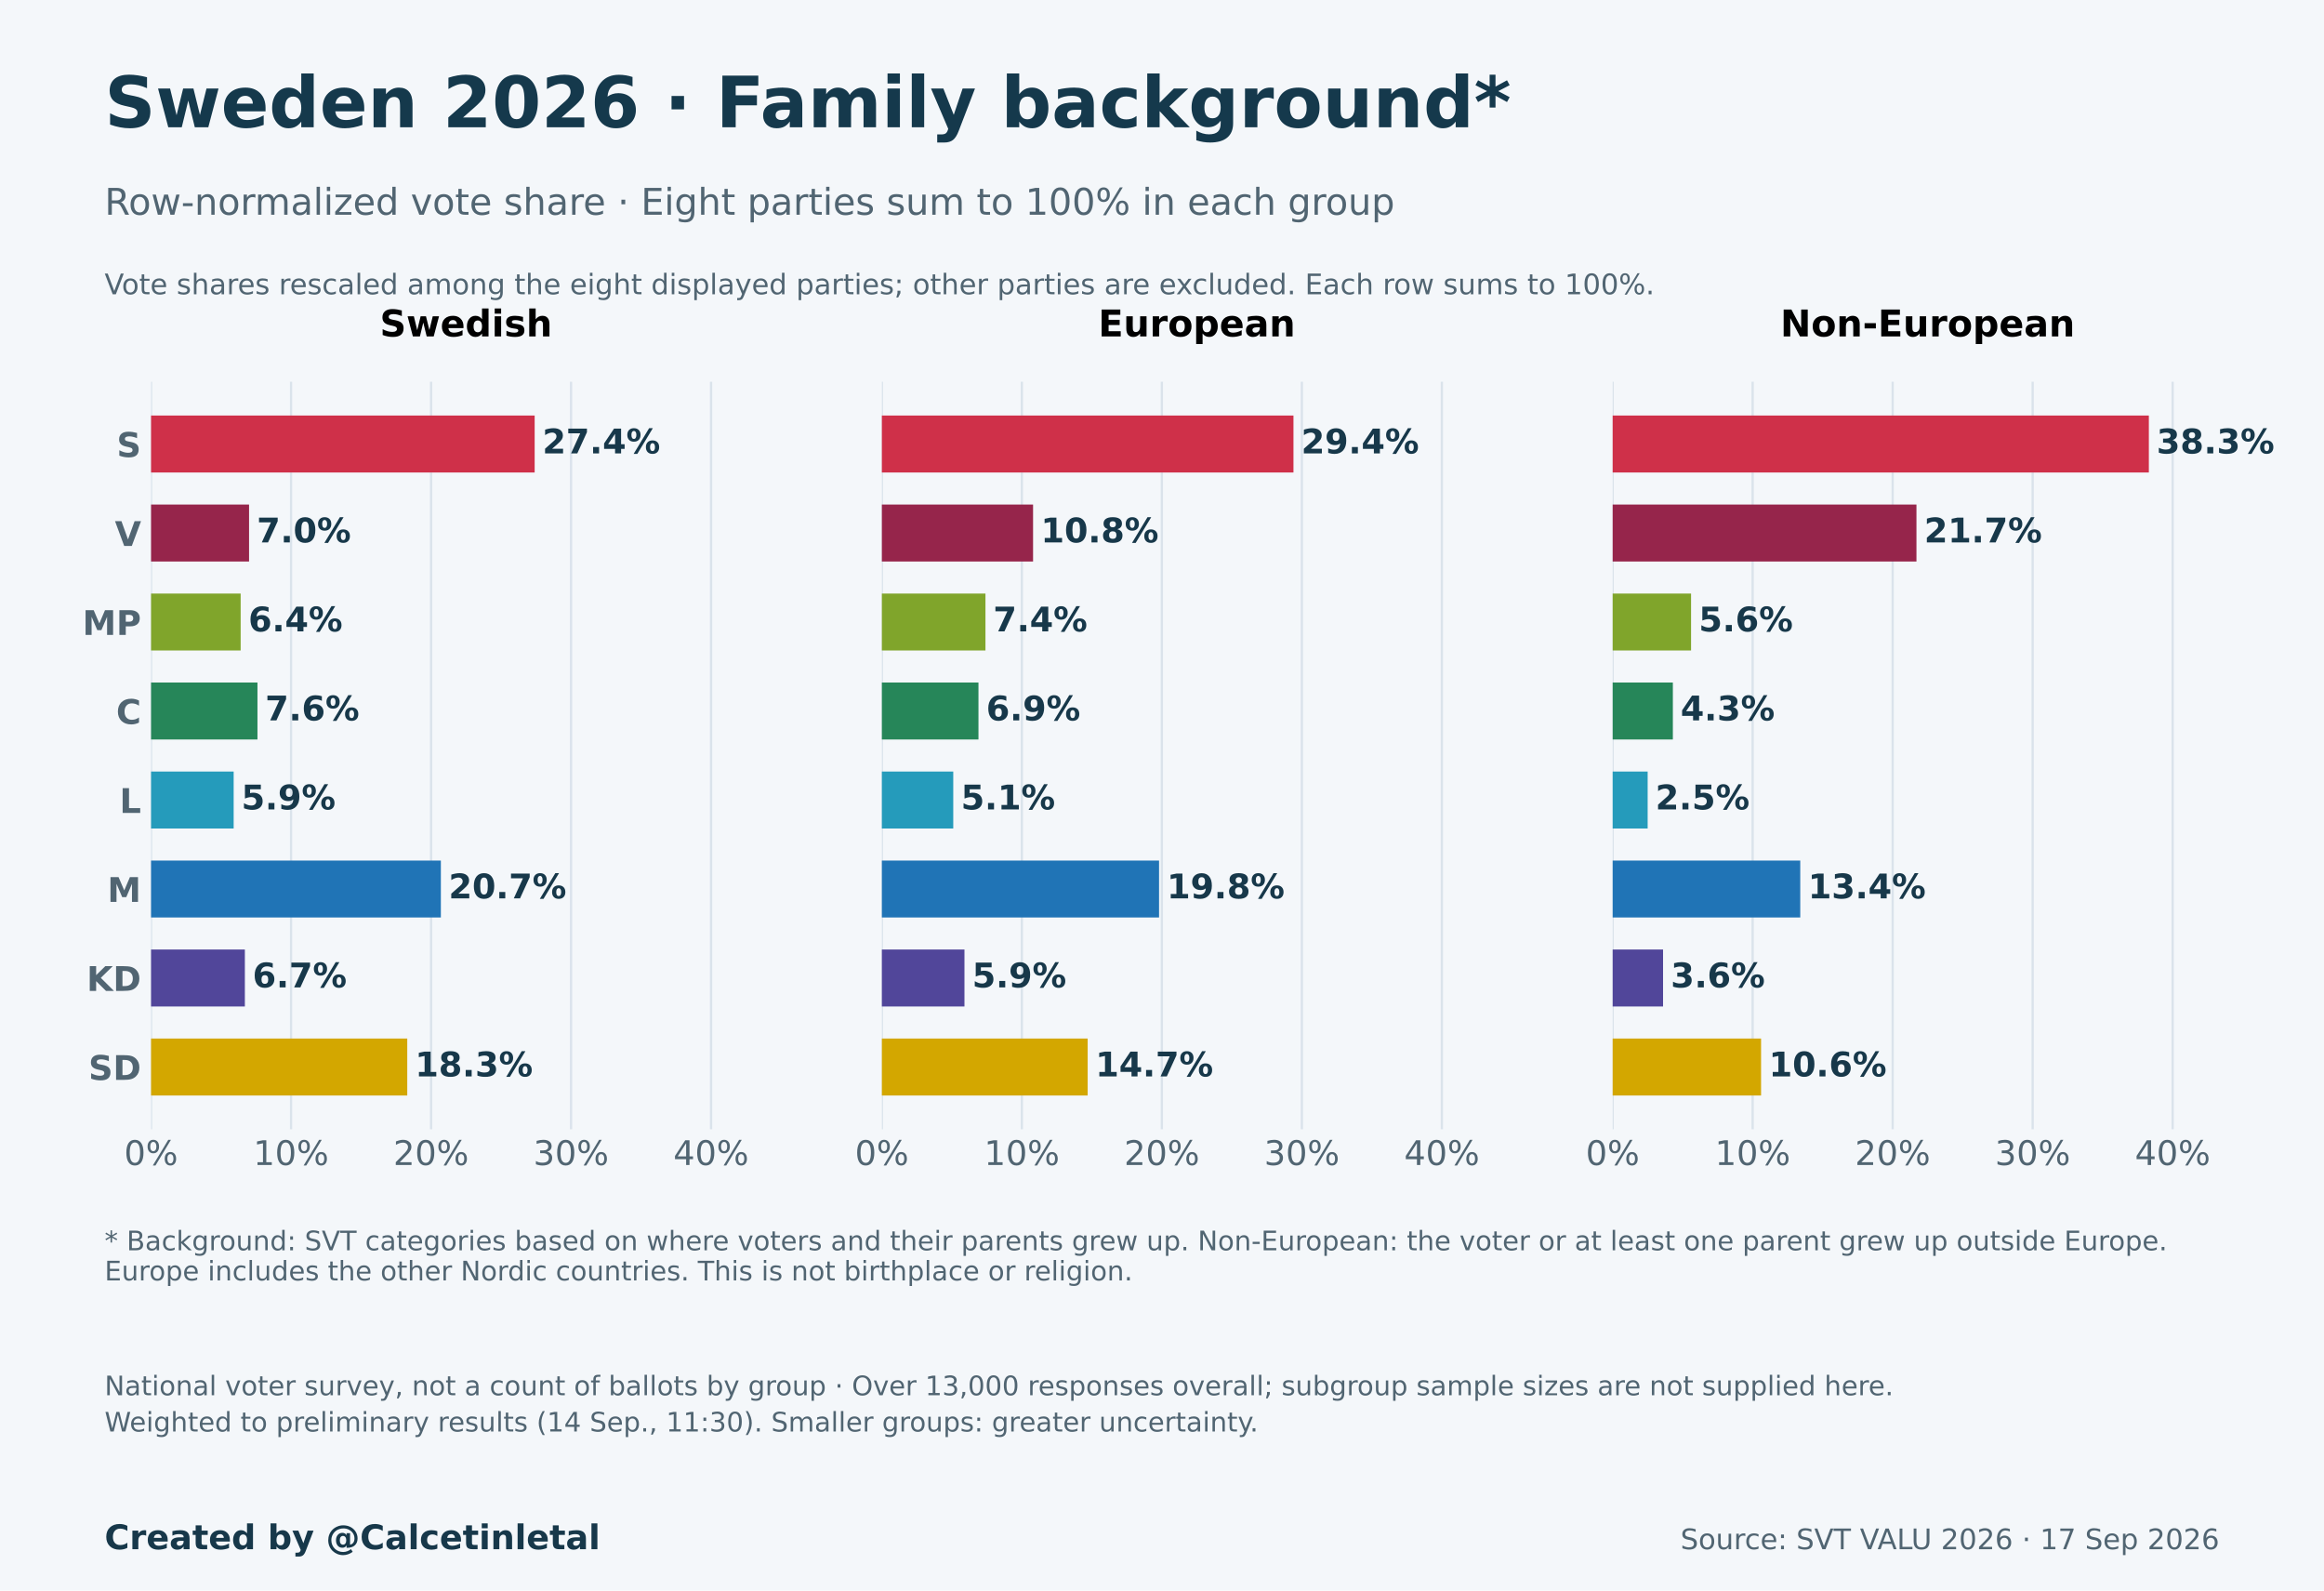
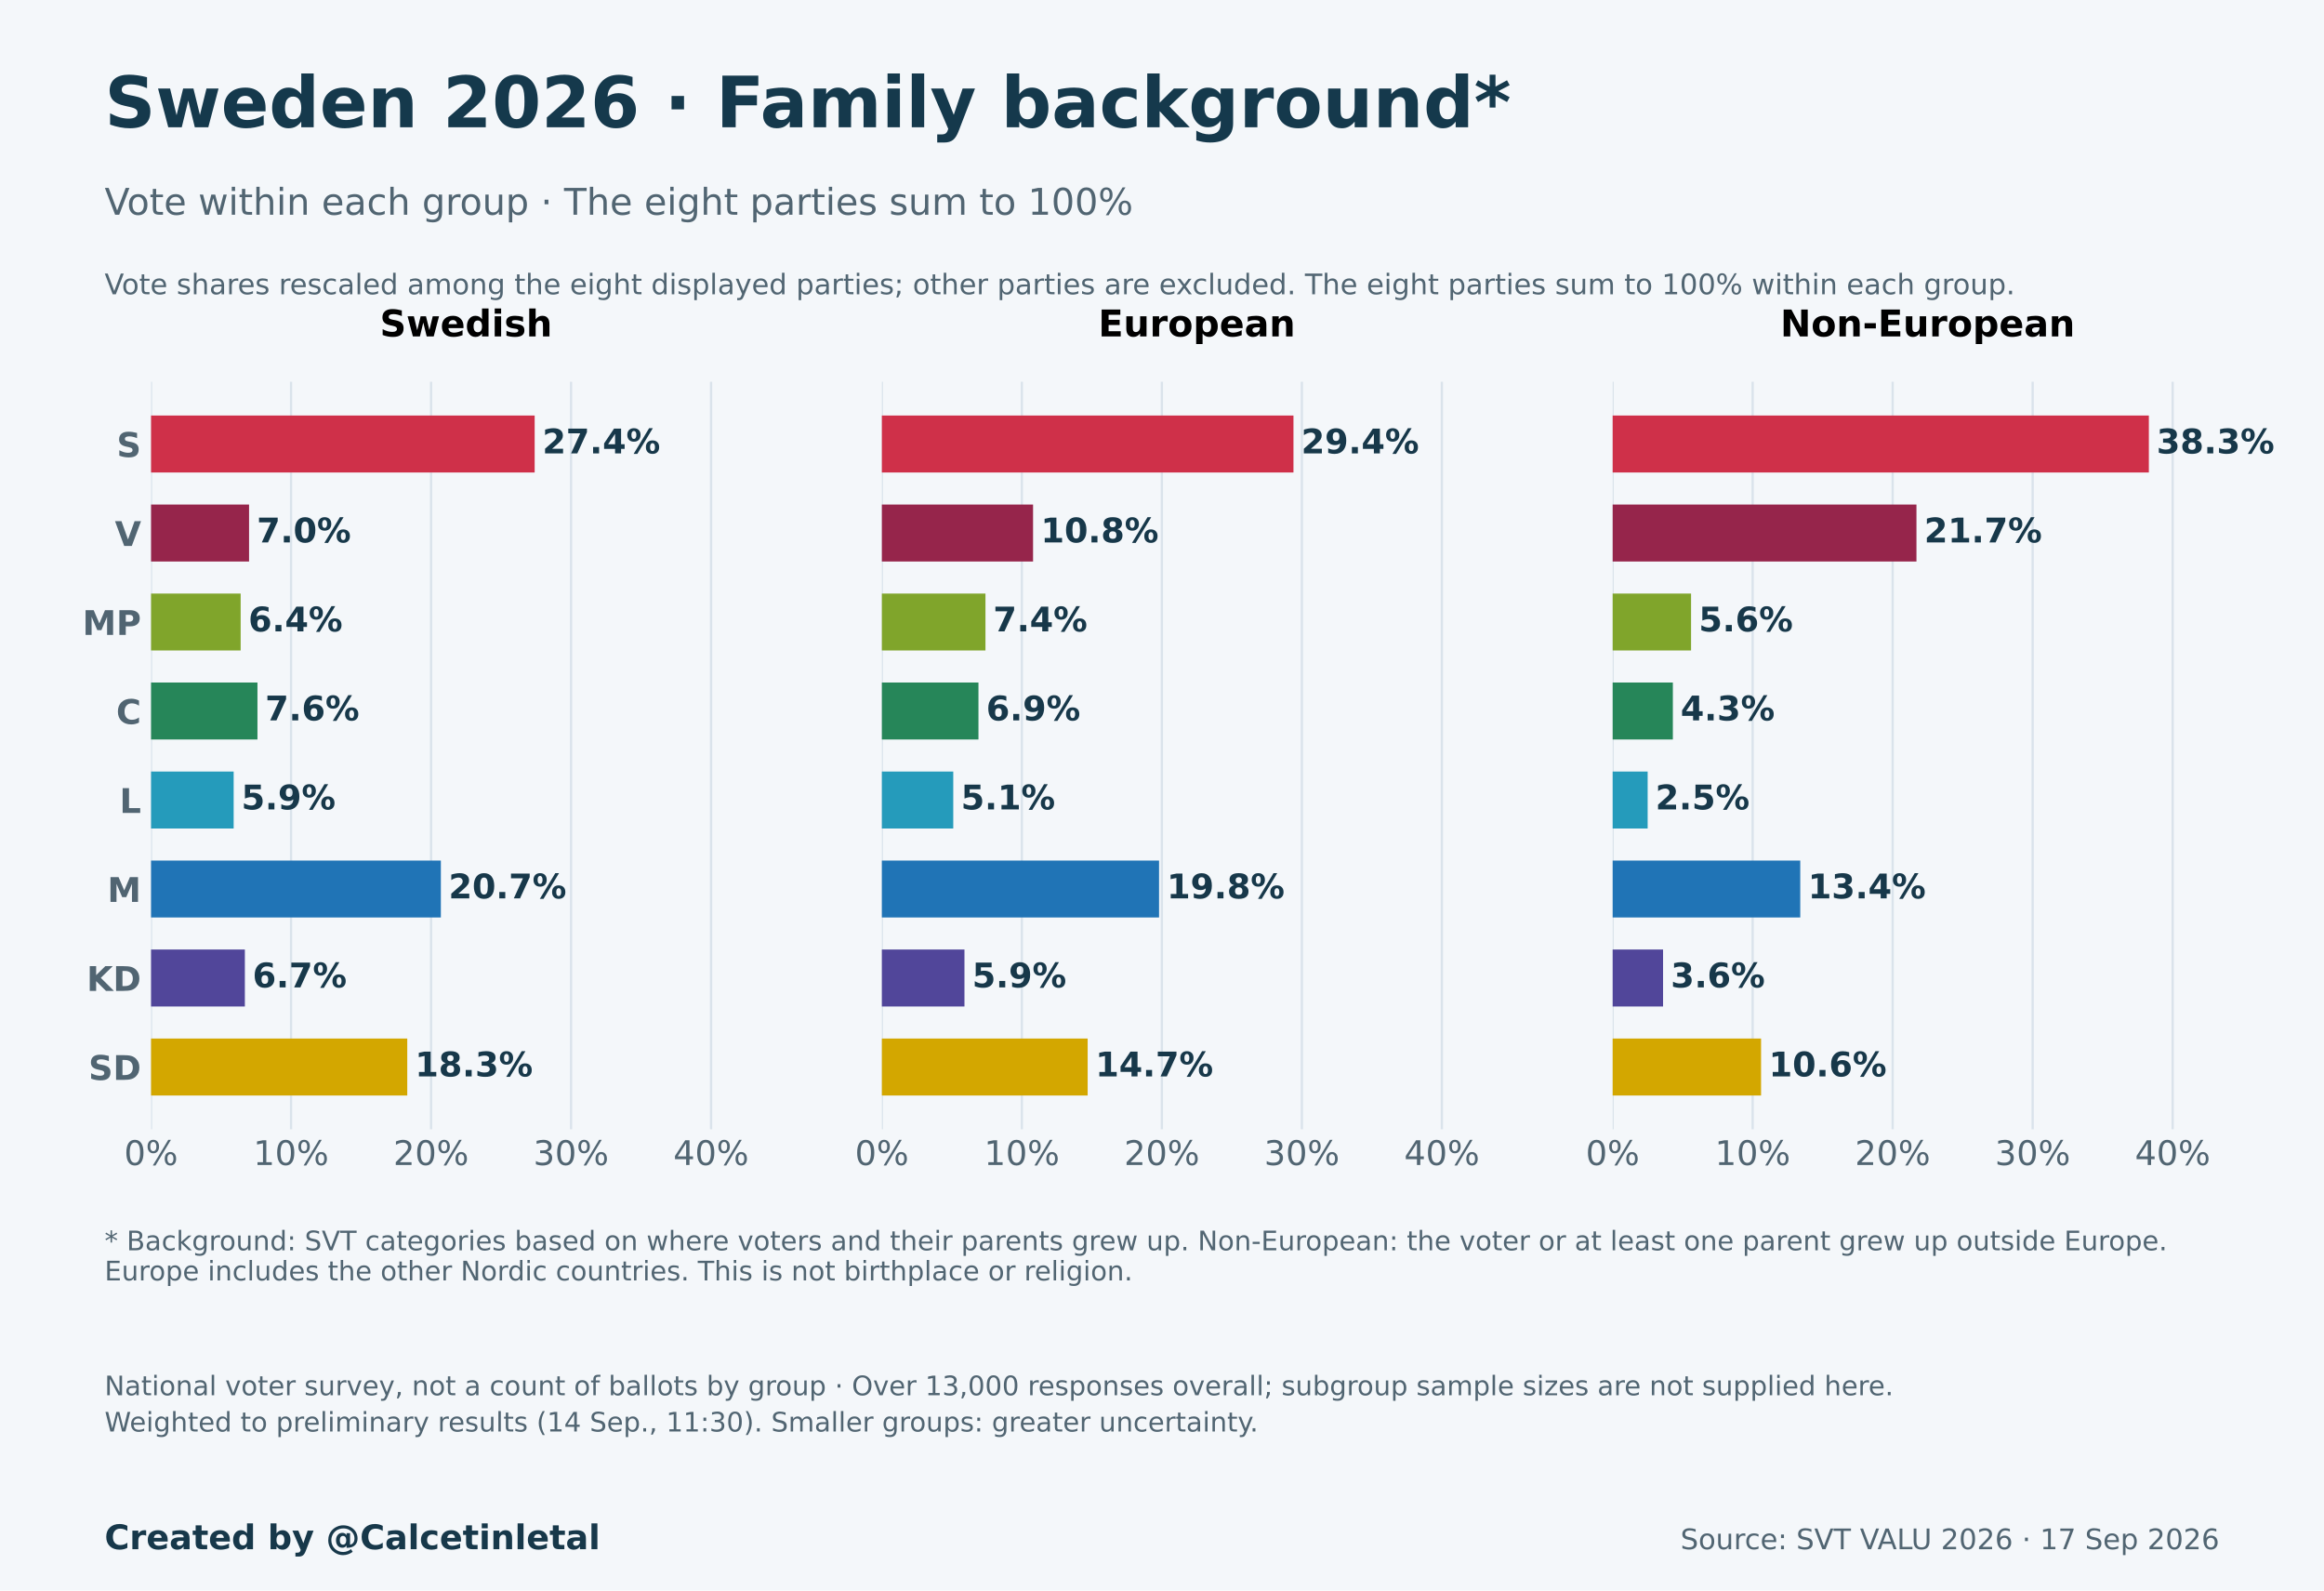
<svg xmlns="http://www.w3.org/2000/svg" xmlns:xlink="http://www.w3.org/1999/xlink" width="820.8pt" height="561.6pt" viewBox="0 0 820.8 561.6" version="1.1">
  <defs>
    <style type="text/css">*{stroke-linejoin: round; stroke-linecap: butt}</style>
  </defs>
  <g id="figure_1">
    <g id="patch_1">
      <path d="M 0 561.6 L 820.8 561.6 L 820.8 0 L 0 0 z " style="fill: #f4f7fa" />
    </g>
    <g id="axes_1">
      <g id="patch_2">
        <path d="M 53.352 398.736 L 275.858 398.736 L 275.858 134.784 L 53.352 134.784 z " style="fill: #f4f7fa" />
      </g>
      <g id="matplotlib.axis_1">
        <g id="xtick_1">
          <g id="line2d_1">
-             <path d="M 53.352 398.736 L 53.352 134.784 " clip-path="url(#pd64210e10f)" style="fill: none; stroke: #dae3eb; stroke-width: 0.8; stroke-linecap: square" />
+             <path d="M 53.352 398.736 L 53.352 134.784 " clip-path="url(#p99dc17e755)" style="fill: none; stroke: #dae3eb; stroke-width: 0.8; stroke-linecap: square" />
          </g>
          <g id="line2d_2" />
          <g id="text_1">
            <text style="font-size: 12px; font-family: 'DejaVu Sans'; text-anchor: middle; fill: #516572" x="53.352" y="411.354" transform="rotate(-0 53.352 411.3541)">0%</text>
          </g>
        </g>
        <g id="xtick_2">
          <g id="line2d_3">
-             <path d="M 102.798 398.736 L 102.798 134.784 " clip-path="url(#pd64210e10f)" style="fill: none; stroke: #dae3eb; stroke-width: 0.8; stroke-linecap: square" />
+             <path d="M 102.798 398.736 L 102.798 134.784 " clip-path="url(#p99dc17e755)" style="fill: none; stroke: #dae3eb; stroke-width: 0.8; stroke-linecap: square" />
          </g>
          <g id="line2d_4" />
          <g id="text_2">
            <text style="font-size: 12px; font-family: 'DejaVu Sans'; text-anchor: middle; fill: #516572" x="102.798" y="411.354" transform="rotate(-0 102.7978 411.3541)">10%</text>
          </g>
        </g>
        <g id="xtick_3">
          <g id="line2d_5">
-             <path d="M 152.244 398.736 L 152.244 134.784 " clip-path="url(#pd64210e10f)" style="fill: none; stroke: #dae3eb; stroke-width: 0.8; stroke-linecap: square" />
+             <path d="M 152.244 398.736 L 152.244 134.784 " clip-path="url(#p99dc17e755)" style="fill: none; stroke: #dae3eb; stroke-width: 0.8; stroke-linecap: square" />
          </g>
          <g id="line2d_6" />
          <g id="text_3">
            <text style="font-size: 12px; font-family: 'DejaVu Sans'; text-anchor: middle; fill: #516572" x="152.244" y="411.354" transform="rotate(-0 152.2436 411.3541)">20%</text>
          </g>
        </g>
        <g id="xtick_4">
          <g id="line2d_7">
-             <path d="M 201.689 398.736 L 201.689 134.784 " clip-path="url(#pd64210e10f)" style="fill: none; stroke: #dae3eb; stroke-width: 0.8; stroke-linecap: square" />
+             <path d="M 201.689 398.736 L 201.689 134.784 " clip-path="url(#p99dc17e755)" style="fill: none; stroke: #dae3eb; stroke-width: 0.8; stroke-linecap: square" />
          </g>
          <g id="line2d_8" />
          <g id="text_4">
            <text style="font-size: 12px; font-family: 'DejaVu Sans'; text-anchor: middle; fill: #516572" x="201.689" y="411.354" transform="rotate(-0 201.6893 411.3541)">30%</text>
          </g>
        </g>
        <g id="xtick_5">
          <g id="line2d_9">
-             <path d="M 251.135 398.736 L 251.135 134.784 " clip-path="url(#pd64210e10f)" style="fill: none; stroke: #dae3eb; stroke-width: 0.8; stroke-linecap: square" />
+             <path d="M 251.135 398.736 L 251.135 134.784 " clip-path="url(#p99dc17e755)" style="fill: none; stroke: #dae3eb; stroke-width: 0.8; stroke-linecap: square" />
          </g>
          <g id="line2d_10" />
          <g id="text_5">
            <text style="font-size: 12px; font-family: 'DejaVu Sans'; text-anchor: middle; fill: #516572" x="251.135" y="411.354" transform="rotate(-0 251.1351 411.3541)">40%</text>
          </g>
        </g>
      </g>
      <g id="matplotlib.axis_2">
        <g id="ytick_1">
          <g id="line2d_11" />
          <g id="text_6">
            <text style="font-weight: 700; font-size: 12px; font-family: 'DejaVu Sans'; text-anchor: end; fill: #516572" x="49.852" y="161.339" transform="rotate(-0 49.852 161.3391)">S</text>
          </g>
        </g>
        <g id="ytick_2">
          <g id="line2d_12" />
          <g id="text_7">
            <text style="font-weight: 700; font-size: 12px; font-family: 'DejaVu Sans'; text-anchor: end; fill: #516572" x="49.852" y="192.762" transform="rotate(-0 49.852 192.7619)">V</text>
          </g>
        </g>
        <g id="ytick_3">
          <g id="line2d_13" />
          <g id="text_8">
            <text style="font-weight: 700; font-size: 12px; font-family: 'DejaVu Sans'; text-anchor: end; fill: #516572" x="49.852" y="224.185" transform="rotate(-0 49.852 224.1848)">MP</text>
          </g>
        </g>
        <g id="ytick_4">
          <g id="line2d_14" />
          <g id="text_9">
            <text style="font-weight: 700; font-size: 12px; font-family: 'DejaVu Sans'; text-anchor: end; fill: #516572" x="49.852" y="255.608" transform="rotate(-0 49.852 255.6076)">C</text>
          </g>
        </g>
        <g id="ytick_5">
          <g id="line2d_15" />
          <g id="text_10">
            <text style="font-weight: 700; font-size: 12px; font-family: 'DejaVu Sans'; text-anchor: end; fill: #516572" x="49.852" y="287.03" transform="rotate(-0 49.852 287.0305)">L</text>
          </g>
        </g>
        <g id="ytick_6">
          <g id="line2d_16" />
          <g id="text_11">
            <text style="font-weight: 700; font-size: 12px; font-family: 'DejaVu Sans'; text-anchor: end; fill: #516572" x="49.852" y="318.453" transform="rotate(-0 49.852 318.4533)">M</text>
          </g>
        </g>
        <g id="ytick_7">
          <g id="line2d_17" />
          <g id="text_12">
            <text style="font-weight: 700; font-size: 12px; font-family: 'DejaVu Sans'; text-anchor: end; fill: #516572" x="49.852" y="349.876" transform="rotate(-0 49.852 349.8762)">KD</text>
          </g>
        </g>
        <g id="ytick_8">
          <g id="line2d_18" />
          <g id="text_13">
            <text style="font-weight: 700; font-size: 12px; font-family: 'DejaVu Sans'; text-anchor: end; fill: #516572" x="49.852" y="381.299" transform="rotate(-0 49.852 381.2991)">SD</text>
          </g>
        </g>
      </g>
      <g id="patch_3">
-         <path d="M 53.352 146.725 L 188.833 146.725 L 188.833 166.835 L 53.352 166.835 z " clip-path="url(#pd64210e10f)" style="fill: #cf3049" />
+         <path d="M 53.352 146.725 L 188.833 146.725 L 188.833 166.835 L 53.352 166.835 z " clip-path="url(#p99dc17e755)" style="fill: #cf3049" />
      </g>
      <g id="patch_4">
-         <path d="M 53.352 178.148 L 87.964 178.148 L 87.964 198.258 L 53.352 198.258 z " clip-path="url(#pd64210e10f)" style="fill: #96254b" />
+         <path d="M 53.352 178.148 L 87.964 178.148 L 87.964 198.258 L 53.352 198.258 z " clip-path="url(#p99dc17e755)" style="fill: #96254b" />
      </g>
      <g id="patch_5">
-         <path d="M 53.352 209.57 L 84.997 209.57 L 84.997 229.681 L 53.352 229.681 z " clip-path="url(#pd64210e10f)" style="fill: #80a52b" />
+         <path d="M 53.352 209.57 L 84.997 209.57 L 84.997 229.681 L 53.352 229.681 z " clip-path="url(#p99dc17e755)" style="fill: #80a52b" />
      </g>
      <g id="patch_6">
-         <path d="M 53.352 240.993 L 90.931 240.993 L 90.931 261.104 L 53.352 261.104 z " clip-path="url(#pd64210e10f)" style="fill: #268659" />
+         <path d="M 53.352 240.993 L 90.931 240.993 L 90.931 261.104 L 53.352 261.104 z " clip-path="url(#p99dc17e755)" style="fill: #268659" />
      </g>
      <g id="patch_7">
-         <path d="M 53.352 272.416 L 82.525 272.416 L 82.525 292.527 L 53.352 292.527 z " clip-path="url(#pd64210e10f)" style="fill: #259bbb" />
+         <path d="M 53.352 272.416 L 82.525 272.416 L 82.525 292.527 L 53.352 292.527 z " clip-path="url(#p99dc17e755)" style="fill: #259bbb" />
      </g>
      <g id="patch_8">
-         <path d="M 53.352 303.839 L 155.705 303.839 L 155.705 323.95 L 53.352 323.95 z " clip-path="url(#pd64210e10f)" style="fill: #2074b6" />
+         <path d="M 53.352 303.839 L 155.705 303.839 L 155.705 323.95 L 53.352 323.95 z " clip-path="url(#p99dc17e755)" style="fill: #2074b6" />
      </g>
      <g id="patch_9">
-         <path d="M 53.352 335.262 L 86.481 335.262 L 86.481 355.372 L 53.352 355.372 z " clip-path="url(#pd64210e10f)" style="fill: #51469a" />
+         <path d="M 53.352 335.262 L 86.481 335.262 L 86.481 355.372 L 53.352 355.372 z " clip-path="url(#p99dc17e755)" style="fill: #51469a" />
      </g>
      <g id="patch_10">
-         <path d="M 53.352 366.685 L 143.838 366.685 L 143.838 386.795 L 53.352 386.795 z " clip-path="url(#pd64210e10f)" style="fill: #d3a700" />
+         <path d="M 53.352 366.685 L 143.838 366.685 L 143.838 386.795 L 53.352 386.795 z " clip-path="url(#p99dc17e755)" style="fill: #d3a700" />
      </g>
      <g id="text_14">
        <text style="font-weight: 700; font-size: 12px; font-family: 'DejaVu Sans'; text-anchor: start; fill: #17384a" x="191.553" y="160.091" transform="rotate(-0 191.553 160.0913)">27.4%</text>
      </g>
      <g id="text_15">
        <text style="font-weight: 700; font-size: 12px; font-family: 'DejaVu Sans'; text-anchor: start; fill: #17384a" x="90.684" y="191.514" transform="rotate(-0 90.68357 191.5141)">7.0%</text>
      </g>
      <g id="text_16">
        <text style="font-weight: 700; font-size: 12px; font-family: 'DejaVu Sans'; text-anchor: start; fill: #17384a" x="87.717" y="222.937" transform="rotate(-0 87.71682 222.937)">6.4%</text>
      </g>
      <g id="text_17">
        <text style="font-weight: 700; font-size: 12px; font-family: 'DejaVu Sans'; text-anchor: start; fill: #17384a" x="93.65" y="254.36" transform="rotate(-0 93.65031 254.3598)">7.6%</text>
      </g>
      <g id="text_18">
        <text style="font-weight: 700; font-size: 12px; font-family: 'DejaVu Sans'; text-anchor: start; fill: #17384a" x="85.245" y="285.783" transform="rotate(-0 85.24453 285.7827)">5.9%</text>
      </g>
      <g id="text_19">
        <text style="font-weight: 700; font-size: 12px; font-family: 'DejaVu Sans'; text-anchor: start; fill: #17384a" x="158.424" y="317.206" transform="rotate(-0 158.4243 317.2055)">20.7%</text>
      </g>
      <g id="text_20">
        <text style="font-weight: 700; font-size: 12px; font-family: 'DejaVu Sans'; text-anchor: start; fill: #17384a" x="89.2" y="348.628" transform="rotate(-0 89.20019 348.6284)">6.7%</text>
      </g>
      <g id="text_21">
        <text style="font-weight: 700; font-size: 12px; font-family: 'DejaVu Sans'; text-anchor: start; fill: #17384a" x="146.557" y="380.051" transform="rotate(-0 146.5573 380.0512)">18.3%</text>
      </g>
      <g id="text_22">
        <text style="font-weight: 700; font-size: 13px; font-family: 'DejaVu Sans'; text-anchor: middle" x="164.605" y="118.784" transform="rotate(-0 164.605 118.784)">Swedish</text>
      </g>
    </g>
    <g id="axes_2">
      <g id="patch_11">
        <path d="M 311.459 398.736 L 533.965 398.736 L 533.965 134.784 L 311.459 134.784 z " style="fill: #f4f7fa" />
      </g>
      <g id="matplotlib.axis_3">
        <g id="xtick_6">
          <g id="line2d_19">
-             <path d="M 311.459 398.736 L 311.459 134.784 " clip-path="url(#p324bcc8e54)" style="fill: none; stroke: #dae3eb; stroke-width: 0.8; stroke-linecap: square" />
+             <path d="M 311.459 398.736 L 311.459 134.784 " clip-path="url(#pd56e6994c0)" style="fill: none; stroke: #dae3eb; stroke-width: 0.8; stroke-linecap: square" />
          </g>
          <g id="line2d_20" />
          <g id="text_23">
            <text style="font-size: 12px; font-family: 'DejaVu Sans'; text-anchor: middle; fill: #516572" x="311.459" y="411.354" transform="rotate(-0 311.459 411.3541)">0%</text>
          </g>
        </g>
        <g id="xtick_7">
          <g id="line2d_21">
-             <path d="M 360.905 398.736 L 360.905 134.784 " clip-path="url(#p324bcc8e54)" style="fill: none; stroke: #dae3eb; stroke-width: 0.8; stroke-linecap: square" />
+             <path d="M 360.905 398.736 L 360.905 134.784 " clip-path="url(#pd56e6994c0)" style="fill: none; stroke: #dae3eb; stroke-width: 0.8; stroke-linecap: square" />
          </g>
          <g id="line2d_22" />
          <g id="text_24">
            <text style="font-size: 12px; font-family: 'DejaVu Sans'; text-anchor: middle; fill: #516572" x="360.905" y="411.354" transform="rotate(-0 360.9048 411.3541)">10%</text>
          </g>
        </g>
        <g id="xtick_8">
          <g id="line2d_23">
-             <path d="M 410.351 398.736 L 410.351 134.784 " clip-path="url(#p324bcc8e54)" style="fill: none; stroke: #dae3eb; stroke-width: 0.8; stroke-linecap: square" />
+             <path d="M 410.351 398.736 L 410.351 134.784 " clip-path="url(#pd56e6994c0)" style="fill: none; stroke: #dae3eb; stroke-width: 0.8; stroke-linecap: square" />
          </g>
          <g id="line2d_24" />
          <g id="text_25">
            <text style="font-size: 12px; font-family: 'DejaVu Sans'; text-anchor: middle; fill: #516572" x="410.351" y="411.354" transform="rotate(-0 410.3506 411.3541)">20%</text>
          </g>
        </g>
        <g id="xtick_9">
          <g id="line2d_25">
-             <path d="M 459.796 398.736 L 459.796 134.784 " clip-path="url(#p324bcc8e54)" style="fill: none; stroke: #dae3eb; stroke-width: 0.8; stroke-linecap: square" />
+             <path d="M 459.796 398.736 L 459.796 134.784 " clip-path="url(#pd56e6994c0)" style="fill: none; stroke: #dae3eb; stroke-width: 0.8; stroke-linecap: square" />
          </g>
          <g id="line2d_26" />
          <g id="text_26">
            <text style="font-size: 12px; font-family: 'DejaVu Sans'; text-anchor: middle; fill: #516572" x="459.796" y="411.354" transform="rotate(-0 459.7963 411.3541)">30%</text>
          </g>
        </g>
        <g id="xtick_10">
          <g id="line2d_27">
-             <path d="M 509.242 398.736 L 509.242 134.784 " clip-path="url(#p324bcc8e54)" style="fill: none; stroke: #dae3eb; stroke-width: 0.8; stroke-linecap: square" />
+             <path d="M 509.242 398.736 L 509.242 134.784 " clip-path="url(#pd56e6994c0)" style="fill: none; stroke: #dae3eb; stroke-width: 0.8; stroke-linecap: square" />
          </g>
          <g id="line2d_28" />
          <g id="text_27">
            <text style="font-size: 12px; font-family: 'DejaVu Sans'; text-anchor: middle; fill: #516572" x="509.242" y="411.354" transform="rotate(-0 509.2421 411.3541)">40%</text>
          </g>
        </g>
      </g>
      <g id="matplotlib.axis_4">
        <g id="ytick_9">
          <g id="line2d_29" />
        </g>
        <g id="ytick_10">
          <g id="line2d_30" />
        </g>
        <g id="ytick_11">
          <g id="line2d_31" />
        </g>
        <g id="ytick_12">
          <g id="line2d_32" />
        </g>
        <g id="ytick_13">
          <g id="line2d_33" />
        </g>
        <g id="ytick_14">
          <g id="line2d_34" />
        </g>
        <g id="ytick_15">
          <g id="line2d_35" />
        </g>
        <g id="ytick_16">
          <g id="line2d_36" />
        </g>
      </g>
      <g id="patch_12">
-         <path d="M 311.459 146.725 L 456.83 146.725 L 456.83 166.835 L 311.459 166.835 z " clip-path="url(#p324bcc8e54)" style="fill: #cf3049" />
+         <path d="M 311.459 146.725 L 456.83 146.725 L 456.83 166.835 L 311.459 166.835 z " clip-path="url(#pd56e6994c0)" style="fill: #cf3049" />
      </g>
      <g id="patch_13">
-         <path d="M 311.459 178.148 L 364.86 178.148 L 364.86 198.258 L 311.459 198.258 z " clip-path="url(#p324bcc8e54)" style="fill: #96254b" />
+         <path d="M 311.459 178.148 L 364.86 178.148 L 364.86 198.258 L 311.459 198.258 z " clip-path="url(#pd56e6994c0)" style="fill: #96254b" />
      </g>
      <g id="patch_14">
-         <path d="M 311.459 209.57 L 348.049 209.57 L 348.049 229.681 L 311.459 229.681 z " clip-path="url(#p324bcc8e54)" style="fill: #80a52b" />
+         <path d="M 311.459 209.57 L 348.049 209.57 L 348.049 229.681 L 311.459 229.681 z " clip-path="url(#pd56e6994c0)" style="fill: #80a52b" />
      </g>
      <g id="patch_15">
-         <path d="M 311.459 240.993 L 345.577 240.993 L 345.577 261.104 L 311.459 261.104 z " clip-path="url(#p324bcc8e54)" style="fill: #268659" />
+         <path d="M 311.459 240.993 L 345.577 240.993 L 345.577 261.104 L 311.459 261.104 z " clip-path="url(#pd56e6994c0)" style="fill: #268659" />
      </g>
      <g id="patch_16">
-         <path d="M 311.459 272.416 L 336.676 272.416 L 336.676 292.527 L 311.459 292.527 z " clip-path="url(#p324bcc8e54)" style="fill: #259bbb" />
+         <path d="M 311.459 272.416 L 336.676 272.416 L 336.676 292.527 L 311.459 292.527 z " clip-path="url(#pd56e6994c0)" style="fill: #259bbb" />
      </g>
      <g id="patch_17">
-         <path d="M 311.459 303.839 L 409.362 303.839 L 409.362 323.95 L 311.459 323.95 z " clip-path="url(#p324bcc8e54)" style="fill: #2074b6" />
+         <path d="M 311.459 303.839 L 409.362 303.839 L 409.362 323.95 L 311.459 323.95 z " clip-path="url(#pd56e6994c0)" style="fill: #2074b6" />
      </g>
      <g id="patch_18">
-         <path d="M 311.459 335.262 L 340.632 335.262 L 340.632 355.372 L 311.459 355.372 z " clip-path="url(#p324bcc8e54)" style="fill: #51469a" />
+         <path d="M 311.459 335.262 L 340.632 335.262 L 340.632 355.372 L 311.459 355.372 z " clip-path="url(#pd56e6994c0)" style="fill: #51469a" />
      </g>
      <g id="patch_19">
-         <path d="M 311.459 366.685 L 384.144 366.685 L 384.144 386.795 L 311.459 386.795 z " clip-path="url(#p324bcc8e54)" style="fill: #d3a700" />
+         <path d="M 311.459 366.685 L 384.144 366.685 L 384.144 386.795 L 311.459 386.795 z " clip-path="url(#pd56e6994c0)" style="fill: #d3a700" />
      </g>
      <g id="text_28">
        <text style="font-weight: 700; font-size: 12px; font-family: 'DejaVu Sans'; text-anchor: start; fill: #17384a" x="459.549" y="160.091" transform="rotate(-0 459.5491 160.0913)">29.4%</text>
      </g>
      <g id="text_29">
        <text style="font-weight: 700; font-size: 12px; font-family: 'DejaVu Sans'; text-anchor: start; fill: #17384a" x="367.58" y="191.514" transform="rotate(-0 367.58 191.5141)">10.8%</text>
      </g>
      <g id="text_30">
        <text style="font-weight: 700; font-size: 12px; font-family: 'DejaVu Sans'; text-anchor: start; fill: #17384a" x="350.768" y="222.937" transform="rotate(-0 350.7684 222.937)">7.4%</text>
      </g>
      <g id="text_31">
        <text style="font-weight: 700; font-size: 12px; font-family: 'DejaVu Sans'; text-anchor: start; fill: #17384a" x="348.296" y="254.36" transform="rotate(-0 348.2961 254.3598)">6.9%</text>
      </g>
      <g id="text_32">
        <text style="font-weight: 700; font-size: 12px; font-family: 'DejaVu Sans'; text-anchor: start; fill: #17384a" x="339.396" y="285.783" transform="rotate(-0 339.3959 285.7827)">5.1%</text>
      </g>
      <g id="text_33">
        <text style="font-weight: 700; font-size: 12px; font-family: 'DejaVu Sans'; text-anchor: start; fill: #17384a" x="412.081" y="317.206" transform="rotate(-0 412.0812 317.2055)">19.8%</text>
      </g>
      <g id="text_34">
        <text style="font-weight: 700; font-size: 12px; font-family: 'DejaVu Sans'; text-anchor: start; fill: #17384a" x="343.352" y="348.628" transform="rotate(-0 343.3515 348.6284)">5.9%</text>
      </g>
      <g id="text_35">
        <text style="font-weight: 700; font-size: 12px; font-family: 'DejaVu Sans'; text-anchor: start; fill: #17384a" x="386.864" y="380.051" transform="rotate(-0 386.8638 380.0512)">14.7%</text>
      </g>
      <g id="text_36">
        <text style="font-weight: 700; font-size: 13px; font-family: 'DejaVu Sans'; text-anchor: middle" x="422.712" y="118.784" transform="rotate(-0 422.712 118.784)">European</text>
      </g>
    </g>
    <g id="axes_3">
      <g id="patch_20">
        <path d="M 569.566 398.736 L 792.072 398.736 L 792.072 134.784 L 569.566 134.784 z " style="fill: #f4f7fa" />
      </g>
      <g id="matplotlib.axis_5">
        <g id="xtick_11">
          <g id="line2d_37">
-             <path d="M 569.566 398.736 L 569.566 134.784 " clip-path="url(#p0c5b42447a)" style="fill: none; stroke: #dae3eb; stroke-width: 0.8; stroke-linecap: square" />
+             <path d="M 569.566 398.736 L 569.566 134.784 " clip-path="url(#p23eb7a5a4b)" style="fill: none; stroke: #dae3eb; stroke-width: 0.8; stroke-linecap: square" />
          </g>
          <g id="line2d_38" />
          <g id="text_37">
            <text style="font-size: 12px; font-family: 'DejaVu Sans'; text-anchor: middle; fill: #516572" x="569.566" y="411.354" transform="rotate(-0 569.566 411.3541)">0%</text>
          </g>
        </g>
        <g id="xtick_12">
          <g id="line2d_39">
-             <path d="M 619.012 398.736 L 619.012 134.784 " clip-path="url(#p0c5b42447a)" style="fill: none; stroke: #dae3eb; stroke-width: 0.8; stroke-linecap: square" />
+             <path d="M 619.012 398.736 L 619.012 134.784 " clip-path="url(#p23eb7a5a4b)" style="fill: none; stroke: #dae3eb; stroke-width: 0.8; stroke-linecap: square" />
          </g>
          <g id="line2d_40" />
          <g id="text_38">
            <text style="font-size: 12px; font-family: 'DejaVu Sans'; text-anchor: middle; fill: #516572" x="619.012" y="411.354" transform="rotate(-0 619.0118 411.3541)">10%</text>
          </g>
        </g>
        <g id="xtick_13">
          <g id="line2d_41">
-             <path d="M 668.458 398.736 L 668.458 134.784 " clip-path="url(#p0c5b42447a)" style="fill: none; stroke: #dae3eb; stroke-width: 0.8; stroke-linecap: square" />
+             <path d="M 668.458 398.736 L 668.458 134.784 " clip-path="url(#p23eb7a5a4b)" style="fill: none; stroke: #dae3eb; stroke-width: 0.8; stroke-linecap: square" />
          </g>
          <g id="line2d_42" />
          <g id="text_39">
            <text style="font-size: 12px; font-family: 'DejaVu Sans'; text-anchor: middle; fill: #516572" x="668.458" y="411.354" transform="rotate(-0 668.4575 411.3541)">20%</text>
          </g>
        </g>
        <g id="xtick_14">
          <g id="line2d_43">
-             <path d="M 717.903 398.736 L 717.903 134.784 " clip-path="url(#p0c5b42447a)" style="fill: none; stroke: #dae3eb; stroke-width: 0.8; stroke-linecap: square" />
+             <path d="M 717.903 398.736 L 717.903 134.784 " clip-path="url(#p23eb7a5a4b)" style="fill: none; stroke: #dae3eb; stroke-width: 0.8; stroke-linecap: square" />
          </g>
          <g id="line2d_44" />
          <g id="text_40">
            <text style="font-size: 12px; font-family: 'DejaVu Sans'; text-anchor: middle; fill: #516572" x="717.903" y="411.354" transform="rotate(-0 717.9033 411.3541)">30%</text>
          </g>
        </g>
        <g id="xtick_15">
          <g id="line2d_45">
-             <path d="M 767.349 398.736 L 767.349 134.784 " clip-path="url(#p0c5b42447a)" style="fill: none; stroke: #dae3eb; stroke-width: 0.8; stroke-linecap: square" />
+             <path d="M 767.349 398.736 L 767.349 134.784 " clip-path="url(#p23eb7a5a4b)" style="fill: none; stroke: #dae3eb; stroke-width: 0.8; stroke-linecap: square" />
          </g>
          <g id="line2d_46" />
          <g id="text_41">
            <text style="font-size: 12px; font-family: 'DejaVu Sans'; text-anchor: middle; fill: #516572" x="767.349" y="411.354" transform="rotate(-0 767.3491 411.3541)">40%</text>
          </g>
        </g>
      </g>
      <g id="matplotlib.axis_6">
        <g id="ytick_17">
          <g id="line2d_47" />
        </g>
        <g id="ytick_18">
          <g id="line2d_48" />
        </g>
        <g id="ytick_19">
          <g id="line2d_49" />
        </g>
        <g id="ytick_20">
          <g id="line2d_50" />
        </g>
        <g id="ytick_21">
          <g id="line2d_51" />
        </g>
        <g id="ytick_22">
          <g id="line2d_52" />
        </g>
        <g id="ytick_23">
          <g id="line2d_53" />
        </g>
        <g id="ytick_24">
          <g id="line2d_54" />
        </g>
      </g>
      <g id="patch_21">
-         <path d="M 569.566 146.725 L 758.943 146.725 L 758.943 166.835 L 569.566 166.835 z " clip-path="url(#p0c5b42447a)" style="fill: #cf3049" />
+         <path d="M 569.566 146.725 L 758.943 146.725 L 758.943 166.835 L 569.566 166.835 z " clip-path="url(#p23eb7a5a4b)" style="fill: #cf3049" />
      </g>
      <g id="patch_22">
-         <path d="M 569.566 178.148 L 676.863 178.148 L 676.863 198.258 L 569.566 198.258 z " clip-path="url(#p0c5b42447a)" style="fill: #96254b" />
+         <path d="M 569.566 178.148 L 676.863 178.148 L 676.863 198.258 L 569.566 198.258 z " clip-path="url(#p23eb7a5a4b)" style="fill: #96254b" />
      </g>
      <g id="patch_23">
-         <path d="M 569.566 209.57 L 597.256 209.57 L 597.256 229.681 L 569.566 229.681 z " clip-path="url(#p0c5b42447a)" style="fill: #80a52b" />
+         <path d="M 569.566 209.57 L 597.256 209.57 L 597.256 229.681 L 569.566 229.681 z " clip-path="url(#p23eb7a5a4b)" style="fill: #80a52b" />
      </g>
      <g id="patch_24">
-         <path d="M 569.566 240.993 L 590.828 240.993 L 590.828 261.104 L 569.566 261.104 z " clip-path="url(#p0c5b42447a)" style="fill: #268659" />
+         <path d="M 569.566 240.993 L 590.828 240.993 L 590.828 261.104 L 569.566 261.104 z " clip-path="url(#p23eb7a5a4b)" style="fill: #268659" />
      </g>
      <g id="patch_25">
-         <path d="M 569.566 272.416 L 581.927 272.416 L 581.927 292.527 L 569.566 292.527 z " clip-path="url(#p0c5b42447a)" style="fill: #259bbb" />
+         <path d="M 569.566 272.416 L 581.927 272.416 L 581.927 292.527 L 569.566 292.527 z " clip-path="url(#p23eb7a5a4b)" style="fill: #259bbb" />
      </g>
      <g id="patch_26">
-         <path d="M 569.566 303.839 L 635.823 303.839 L 635.823 323.95 L 569.566 323.95 z " clip-path="url(#p0c5b42447a)" style="fill: #2074b6" />
+         <path d="M 569.566 303.839 L 635.823 303.839 L 635.823 323.95 L 569.566 323.95 z " clip-path="url(#p23eb7a5a4b)" style="fill: #2074b6" />
      </g>
      <g id="patch_27">
-         <path d="M 569.566 335.262 L 587.366 335.262 L 587.366 355.372 L 569.566 355.372 z " clip-path="url(#p0c5b42447a)" style="fill: #51469a" />
+         <path d="M 569.566 335.262 L 587.366 335.262 L 587.366 355.372 L 569.566 355.372 z " clip-path="url(#p23eb7a5a4b)" style="fill: #51469a" />
      </g>
      <g id="patch_28">
-         <path d="M 569.566 366.685 L 621.979 366.685 L 621.979 386.795 L 569.566 386.795 z " clip-path="url(#p0c5b42447a)" style="fill: #d3a700" />
+         <path d="M 569.566 366.685 L 621.979 366.685 L 621.979 386.795 L 569.566 386.795 z " clip-path="url(#p23eb7a5a4b)" style="fill: #d3a700" />
      </g>
      <g id="text_42">
        <text style="font-weight: 700; font-size: 12px; font-family: 'DejaVu Sans'; text-anchor: start; fill: #17384a" x="761.663" y="160.091" transform="rotate(-0 761.6628 160.0913)">38.3%</text>
      </g>
      <g id="text_43">
        <text style="font-weight: 700; font-size: 12px; font-family: 'DejaVu Sans'; text-anchor: start; fill: #17384a" x="679.583" y="191.514" transform="rotate(-0 679.5828 191.5141)">21.7%</text>
      </g>
      <g id="text_44">
        <text style="font-weight: 700; font-size: 12px; font-family: 'DejaVu Sans'; text-anchor: start; fill: #17384a" x="599.975" y="222.937" transform="rotate(-0 599.9751 222.937)">5.6%</text>
      </g>
      <g id="text_45">
        <text style="font-weight: 700; font-size: 12px; font-family: 'DejaVu Sans'; text-anchor: start; fill: #17384a" x="593.547" y="254.36" transform="rotate(-0 593.5472 254.3598)">4.3%</text>
      </g>
      <g id="text_46">
        <text style="font-weight: 700; font-size: 12px; font-family: 'DejaVu Sans'; text-anchor: start; fill: #17384a" x="584.647" y="285.783" transform="rotate(-0 584.6469 285.7827)">2.5%</text>
      </g>
      <g id="text_47">
        <text style="font-weight: 700; font-size: 12px; font-family: 'DejaVu Sans'; text-anchor: start; fill: #17384a" x="638.543" y="317.206" transform="rotate(-0 638.5428 317.2055)">13.4%</text>
      </g>
      <g id="text_48">
        <text style="font-weight: 700; font-size: 12px; font-family: 'DejaVu Sans'; text-anchor: start; fill: #17384a" x="590.086" y="348.628" transform="rotate(-0 590.086 348.6284)">3.6%</text>
      </g>
      <g id="text_49">
        <text style="font-weight: 700; font-size: 12px; font-family: 'DejaVu Sans'; text-anchor: start; fill: #17384a" x="624.698" y="380.051" transform="rotate(-0 624.698 380.0512)">10.6%</text>
      </g>
      <g id="text_50">
        <text style="font-weight: 700; font-size: 13px; font-family: 'DejaVu Sans'; text-anchor: middle" x="680.819" y="118.784" transform="rotate(-0 680.819 118.784)">Non-European</text>
      </g>
    </g>
    <g id="text_51">
      <text style="font-weight: 700; font-size: 25px; font-family: 'DejaVu Sans'; text-anchor: start; fill: #15394c" x="36.936" y="44.928" transform="rotate(-0 36.936 44.928)">Sweden 2026 · Family background*</text>
    </g>
    <g id="text_52">
-       <text style="font-size: 13px; font-family: 'DejaVu Sans'; text-anchor: start; fill: #516572" x="36.936" y="75.816" transform="rotate(-0 36.936 75.816)">Row-normalized vote share · Eight parties sum to 100% in each group</text>
+       <text style="font-size: 13px; font-family: 'DejaVu Sans'; text-anchor: start; fill: #516572" x="36.936" y="75.816" transform="rotate(-0 36.936 75.816)">Vote within each group · The eight parties sum to 100%</text>
    </g>
    <g id="text_53">
-       <text style="font-size: 10px; font-family: 'DejaVu Sans'; text-anchor: start; fill: #516572" x="36.936" y="103.896" transform="rotate(-0 36.936 103.896)">Vote shares rescaled among the eight displayed parties; other parties are excluded. Each row sums to 100%.</text>
+       <text style="font-size: 10px; font-family: 'DejaVu Sans'; text-anchor: start; fill: #516572" x="36.936" y="103.896" transform="rotate(-0 36.936 103.896)">Vote shares rescaled among the eight displayed parties; other parties are excluded. The eight parties sum to 100% within each group.</text>
    </g>
    <g id="text_54">
      <text style="font-size: 9.5px; font-family: 'DejaVu Sans'; fill: #516572" transform="translate(36.936 441.4501)">* Background: SVT categories based on where voters and their parents grew up. Non-European: the voter or at least one parent grew up outside Europe.</text>
      <text style="font-size: 9.5px; font-family: 'DejaVu Sans'; fill: #516572" transform="translate(36.936 452.088)">Europe includes the other Nordic countries. This is not birthplace or religion.</text>
    </g>
    <g id="text_55">
      <text style="font-size: 9.5px; font-family: 'DejaVu Sans'; fill: #516572" transform="translate(36.936 492.6365)">National voter survey, not a count of ballots by group · Over 13,000 responses overall; subgroup sample sizes are not supplied here.</text>
      <text style="font-size: 9.5px; font-family: 'DejaVu Sans'; fill: #516572" transform="translate(36.936 505.44)">Weighted to preliminary results (14 Sep., 11:30). Smaller groups: greater uncertainty.</text>
    </g>
    <g id="text_56">
      <a xlink:href="https://x.com/Calcetinletal">
        <text style="font-weight: 700; font-size: 12px; font-family: 'DejaVu Sans'; text-anchor: start; fill: #17384a" x="36.936" y="546.998" transform="rotate(-0 36.936 546.9984)">Created by @Calcetinletal</text>
      </a>
    </g>
    <g id="text_57">
      <a xlink:href="https://www.svt.se/nyheter/sa-rostade-olika-valjargrupper-gr3b30">
        <text style="font-size: 10px; font-family: 'DejaVu Sans'; text-anchor: end; fill: #516572" x="783.864" y="546.998" transform="rotate(-0 783.864 546.9984)">Source: SVT VALU 2026 · 17 Sep 2026</text>
      </a>
    </g>
  </g>
  <defs>
-     <clipPath id="pd64210e10f">
+     <clipPath id="p99dc17e755">
      <rect x="53.352" y="134.784" width="222.506" height="263.952" />
    </clipPath>
-     <clipPath id="p324bcc8e54">
+     <clipPath id="pd56e6994c0">
      <rect x="311.459" y="134.784" width="222.506" height="263.952" />
    </clipPath>
-     <clipPath id="p0c5b42447a">
+     <clipPath id="p23eb7a5a4b">
      <rect x="569.566" y="134.784" width="222.506" height="263.952" />
    </clipPath>
  </defs>
</svg>
